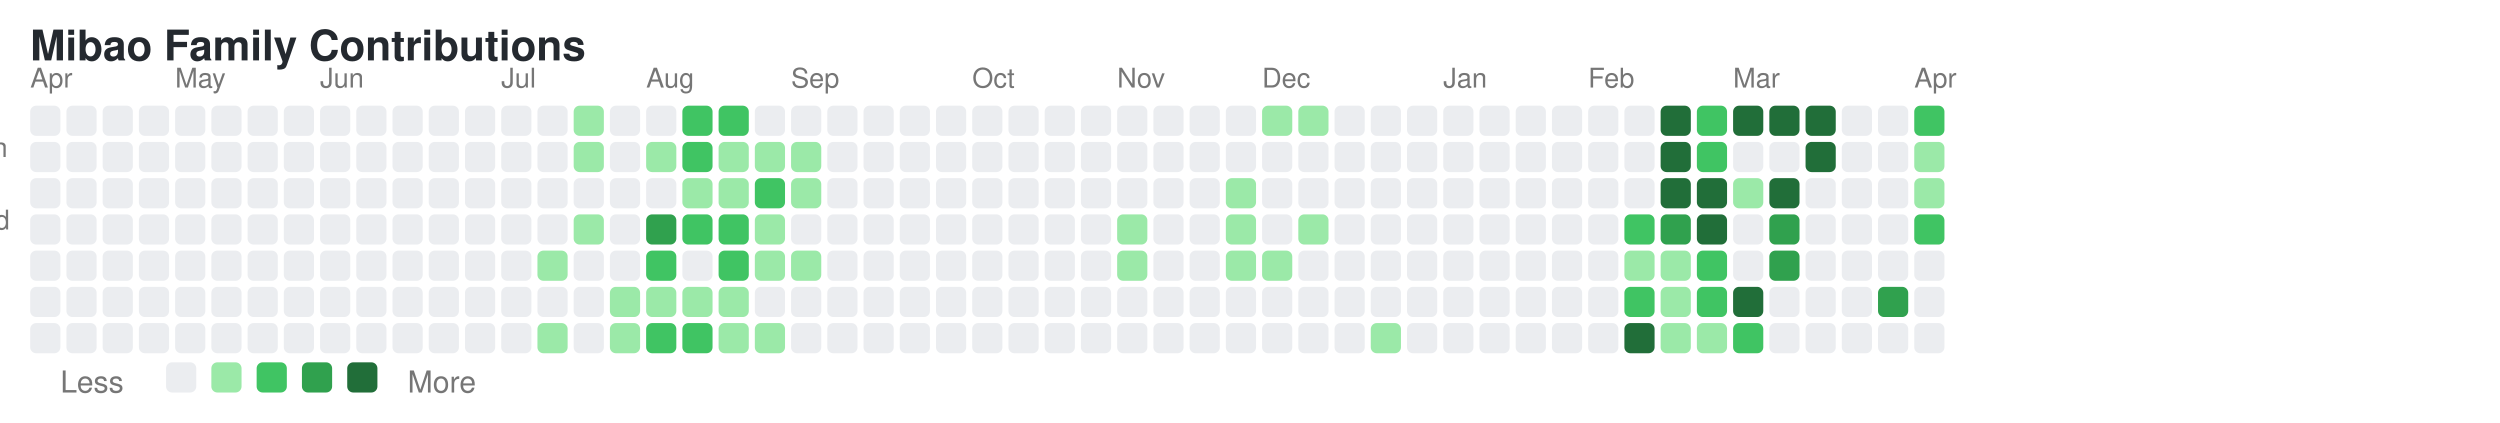
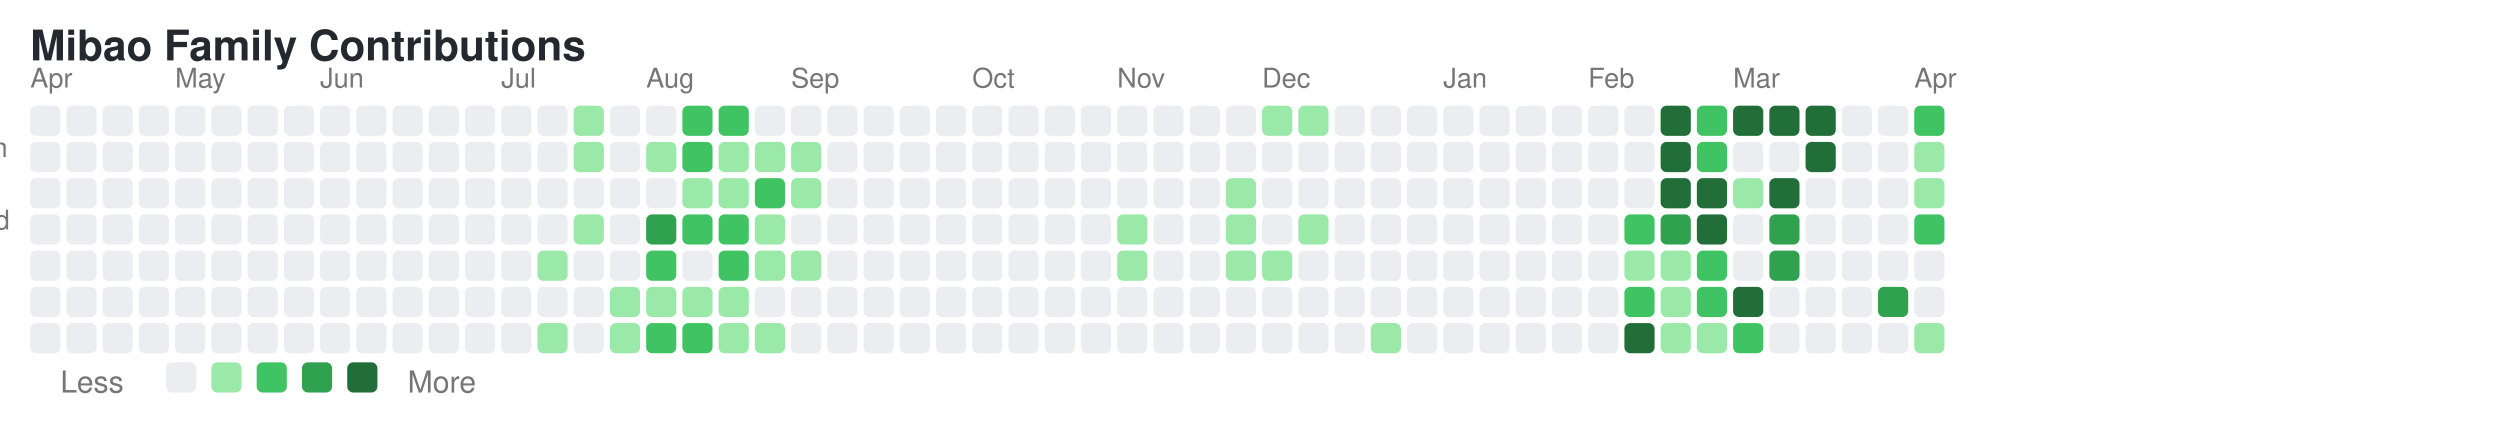
<svg xmlns="http://www.w3.org/2000/svg" width="828" height="140">
  <text x="10" y="20" font-family="-apple-system, BlinkMacSystemFont, Segoe UI, Helvetica, Arial, sans-serif" font-size="14" font-weight="600" fill="#24292f">Mibao Family Contributions</text>
  <g transform="translate(10, 35)">
    <text x="0" y="-6" font-family="-apple-system, BlinkMacSystemFont, Segoe UI, Helvetica, Arial, sans-serif" font-size="9" fill="#767676">Apr</text>
    <text x="48" y="-6" font-family="-apple-system, BlinkMacSystemFont, Segoe UI, Helvetica, Arial, sans-serif" font-size="9" fill="#767676">May</text>
    <text x="96" y="-6" font-family="-apple-system, BlinkMacSystemFont, Segoe UI, Helvetica, Arial, sans-serif" font-size="9" fill="#767676">Jun</text>
    <text x="156" y="-6" font-family="-apple-system, BlinkMacSystemFont, Segoe UI, Helvetica, Arial, sans-serif" font-size="9" fill="#767676">Jul</text>
    <text x="204" y="-6" font-family="-apple-system, BlinkMacSystemFont, Segoe UI, Helvetica, Arial, sans-serif" font-size="9" fill="#767676">Aug</text>
    <text x="252" y="-6" font-family="-apple-system, BlinkMacSystemFont, Segoe UI, Helvetica, Arial, sans-serif" font-size="9" fill="#767676">Sep</text>
    <text x="312" y="-6" font-family="-apple-system, BlinkMacSystemFont, Segoe UI, Helvetica, Arial, sans-serif" font-size="9" fill="#767676">Oct</text>
    <text x="360" y="-6" font-family="-apple-system, BlinkMacSystemFont, Segoe UI, Helvetica, Arial, sans-serif" font-size="9" fill="#767676">Nov</text>
    <text x="408" y="-6" font-family="-apple-system, BlinkMacSystemFont, Segoe UI, Helvetica, Arial, sans-serif" font-size="9" fill="#767676">Dec</text>
    <text x="468" y="-6" font-family="-apple-system, BlinkMacSystemFont, Segoe UI, Helvetica, Arial, sans-serif" font-size="9" fill="#767676">Jan</text>
    <text x="516" y="-6" font-family="-apple-system, BlinkMacSystemFont, Segoe UI, Helvetica, Arial, sans-serif" font-size="9" fill="#767676">Feb</text>
    <text x="564" y="-6" font-family="-apple-system, BlinkMacSystemFont, Segoe UI, Helvetica, Arial, sans-serif" font-size="9" fill="#767676">Mar</text>
    <text x="624" y="-6" font-family="-apple-system, BlinkMacSystemFont, Segoe UI, Helvetica, Arial, sans-serif" font-size="9" fill="#767676">Apr</text>
    <text x="-25" y="17.0" font-family="-apple-system, BlinkMacSystemFont, Segoe UI, Helvetica, Arial, sans-serif" font-size="9" fill="#767676">Mon</text>
    <text x="-25" y="41.0" font-family="-apple-system, BlinkMacSystemFont, Segoe UI, Helvetica, Arial, sans-serif" font-size="9" fill="#767676">Wed</text>
    <text x="-25" y="65.0" font-family="-apple-system, BlinkMacSystemFont, Segoe UI, Helvetica, Arial, sans-serif" font-size="9" fill="#767676">Fri</text>
    <rect x="0" y="0" width="10" height="10" fill="#ebedf0" rx="2" />
    <rect x="0" y="12" width="10" height="10" fill="#ebedf0" rx="2" />
    <rect x="0" y="24" width="10" height="10" fill="#ebedf0" rx="2" />
    <rect x="0" y="36" width="10" height="10" fill="#ebedf0" rx="2" />
    <rect x="0" y="48" width="10" height="10" fill="#ebedf0" rx="2" />
    <rect x="0" y="60" width="10" height="10" fill="#ebedf0" rx="2" />
    <rect x="0" y="72" width="10" height="10" fill="#ebedf0" rx="2" />
    <rect x="12" y="0" width="10" height="10" fill="#ebedf0" rx="2" />
    <rect x="12" y="12" width="10" height="10" fill="#ebedf0" rx="2" />
    <rect x="12" y="24" width="10" height="10" fill="#ebedf0" rx="2" />
    <rect x="12" y="36" width="10" height="10" fill="#ebedf0" rx="2" />
    <rect x="12" y="48" width="10" height="10" fill="#ebedf0" rx="2" />
    <rect x="12" y="60" width="10" height="10" fill="#ebedf0" rx="2" />
    <rect x="12" y="72" width="10" height="10" fill="#ebedf0" rx="2" />
    <rect x="24" y="0" width="10" height="10" fill="#ebedf0" rx="2" />
    <rect x="24" y="12" width="10" height="10" fill="#ebedf0" rx="2" />
    <rect x="24" y="24" width="10" height="10" fill="#ebedf0" rx="2" />
    <rect x="24" y="36" width="10" height="10" fill="#ebedf0" rx="2" />
    <rect x="24" y="48" width="10" height="10" fill="#ebedf0" rx="2" />
    <rect x="24" y="60" width="10" height="10" fill="#ebedf0" rx="2" />
    <rect x="24" y="72" width="10" height="10" fill="#ebedf0" rx="2" />
    <rect x="36" y="0" width="10" height="10" fill="#ebedf0" rx="2" />
    <rect x="36" y="12" width="10" height="10" fill="#ebedf0" rx="2" />
    <rect x="36" y="24" width="10" height="10" fill="#ebedf0" rx="2" />
    <rect x="36" y="36" width="10" height="10" fill="#ebedf0" rx="2" />
    <rect x="36" y="48" width="10" height="10" fill="#ebedf0" rx="2" />
    <rect x="36" y="60" width="10" height="10" fill="#ebedf0" rx="2" />
    <rect x="36" y="72" width="10" height="10" fill="#ebedf0" rx="2" />
    <rect x="48" y="0" width="10" height="10" fill="#ebedf0" rx="2" />
    <rect x="48" y="12" width="10" height="10" fill="#ebedf0" rx="2" />
    <rect x="48" y="24" width="10" height="10" fill="#ebedf0" rx="2" />
    <rect x="48" y="36" width="10" height="10" fill="#ebedf0" rx="2" />
    <rect x="48" y="48" width="10" height="10" fill="#ebedf0" rx="2" />
    <rect x="48" y="60" width="10" height="10" fill="#ebedf0" rx="2" />
    <rect x="48" y="72" width="10" height="10" fill="#ebedf0" rx="2" />
    <rect x="60" y="0" width="10" height="10" fill="#ebedf0" rx="2" />
    <rect x="60" y="12" width="10" height="10" fill="#ebedf0" rx="2" />
    <rect x="60" y="24" width="10" height="10" fill="#ebedf0" rx="2" />
    <rect x="60" y="36" width="10" height="10" fill="#ebedf0" rx="2" />
    <rect x="60" y="48" width="10" height="10" fill="#ebedf0" rx="2" />
    <rect x="60" y="60" width="10" height="10" fill="#ebedf0" rx="2" />
    <rect x="60" y="72" width="10" height="10" fill="#ebedf0" rx="2" />
    <rect x="72" y="0" width="10" height="10" fill="#ebedf0" rx="2" />
    <rect x="72" y="12" width="10" height="10" fill="#ebedf0" rx="2" />
    <rect x="72" y="24" width="10" height="10" fill="#ebedf0" rx="2" />
    <rect x="72" y="36" width="10" height="10" fill="#ebedf0" rx="2" />
    <rect x="72" y="48" width="10" height="10" fill="#ebedf0" rx="2" />
    <rect x="72" y="60" width="10" height="10" fill="#ebedf0" rx="2" />
    <rect x="72" y="72" width="10" height="10" fill="#ebedf0" rx="2" />
    <rect x="84" y="0" width="10" height="10" fill="#ebedf0" rx="2" />
    <rect x="84" y="12" width="10" height="10" fill="#ebedf0" rx="2" />
    <rect x="84" y="24" width="10" height="10" fill="#ebedf0" rx="2" />
    <rect x="84" y="36" width="10" height="10" fill="#ebedf0" rx="2" />
    <rect x="84" y="48" width="10" height="10" fill="#ebedf0" rx="2" />
    <rect x="84" y="60" width="10" height="10" fill="#ebedf0" rx="2" />
    <rect x="84" y="72" width="10" height="10" fill="#ebedf0" rx="2" />
    <rect x="96" y="0" width="10" height="10" fill="#ebedf0" rx="2" />
    <rect x="96" y="12" width="10" height="10" fill="#ebedf0" rx="2" />
    <rect x="96" y="24" width="10" height="10" fill="#ebedf0" rx="2" />
    <rect x="96" y="36" width="10" height="10" fill="#ebedf0" rx="2" />
    <rect x="96" y="48" width="10" height="10" fill="#ebedf0" rx="2" />
    <rect x="96" y="60" width="10" height="10" fill="#ebedf0" rx="2" />
    <rect x="96" y="72" width="10" height="10" fill="#ebedf0" rx="2" />
    <rect x="108" y="0" width="10" height="10" fill="#ebedf0" rx="2" />
    <rect x="108" y="12" width="10" height="10" fill="#ebedf0" rx="2" />
    <rect x="108" y="24" width="10" height="10" fill="#ebedf0" rx="2" />
    <rect x="108" y="36" width="10" height="10" fill="#ebedf0" rx="2" />
    <rect x="108" y="48" width="10" height="10" fill="#ebedf0" rx="2" />
    <rect x="108" y="60" width="10" height="10" fill="#ebedf0" rx="2" />
    <rect x="108" y="72" width="10" height="10" fill="#ebedf0" rx="2" />
    <rect x="120" y="0" width="10" height="10" fill="#ebedf0" rx="2" />
    <rect x="120" y="12" width="10" height="10" fill="#ebedf0" rx="2" />
    <rect x="120" y="24" width="10" height="10" fill="#ebedf0" rx="2" />
    <rect x="120" y="36" width="10" height="10" fill="#ebedf0" rx="2" />
    <rect x="120" y="48" width="10" height="10" fill="#ebedf0" rx="2" />
    <rect x="120" y="60" width="10" height="10" fill="#ebedf0" rx="2" />
    <rect x="120" y="72" width="10" height="10" fill="#ebedf0" rx="2" />
    <rect x="132" y="0" width="10" height="10" fill="#ebedf0" rx="2" />
    <rect x="132" y="12" width="10" height="10" fill="#ebedf0" rx="2" />
    <rect x="132" y="24" width="10" height="10" fill="#ebedf0" rx="2" />
    <rect x="132" y="36" width="10" height="10" fill="#ebedf0" rx="2" />
    <rect x="132" y="48" width="10" height="10" fill="#ebedf0" rx="2" />
    <rect x="132" y="60" width="10" height="10" fill="#ebedf0" rx="2" />
    <rect x="132" y="72" width="10" height="10" fill="#ebedf0" rx="2" />
    <rect x="144" y="0" width="10" height="10" fill="#ebedf0" rx="2" />
    <rect x="144" y="12" width="10" height="10" fill="#ebedf0" rx="2" />
    <rect x="144" y="24" width="10" height="10" fill="#ebedf0" rx="2" />
    <rect x="144" y="36" width="10" height="10" fill="#ebedf0" rx="2" />
    <rect x="144" y="48" width="10" height="10" fill="#ebedf0" rx="2" />
    <rect x="144" y="60" width="10" height="10" fill="#ebedf0" rx="2" />
    <rect x="144" y="72" width="10" height="10" fill="#ebedf0" rx="2" />
    <rect x="156" y="0" width="10" height="10" fill="#ebedf0" rx="2" />
    <rect x="156" y="12" width="10" height="10" fill="#ebedf0" rx="2" />
    <rect x="156" y="24" width="10" height="10" fill="#ebedf0" rx="2" />
    <rect x="156" y="36" width="10" height="10" fill="#ebedf0" rx="2" />
    <rect x="156" y="48" width="10" height="10" fill="#ebedf0" rx="2" />
    <rect x="156" y="60" width="10" height="10" fill="#ebedf0" rx="2" />
    <rect x="156" y="72" width="10" height="10" fill="#ebedf0" rx="2" />
    <rect x="168" y="0" width="10" height="10" fill="#ebedf0" rx="2" />
    <rect x="168" y="12" width="10" height="10" fill="#ebedf0" rx="2" />
    <rect x="168" y="24" width="10" height="10" fill="#ebedf0" rx="2" />
    <rect x="168" y="36" width="10" height="10" fill="#ebedf0" rx="2" />
    <rect x="168" y="48" width="10" height="10" fill="#9be9a8" rx="2" />
    <rect x="168" y="60" width="10" height="10" fill="#ebedf0" rx="2" />
    <rect x="168" y="72" width="10" height="10" fill="#9be9a8" rx="2" />
    <rect x="180" y="0" width="10" height="10" fill="#9be9a8" rx="2" />
    <rect x="180" y="12" width="10" height="10" fill="#9be9a8" rx="2" />
    <rect x="180" y="24" width="10" height="10" fill="#ebedf0" rx="2" />
    <rect x="180" y="36" width="10" height="10" fill="#9be9a8" rx="2" />
    <rect x="180" y="48" width="10" height="10" fill="#ebedf0" rx="2" />
    <rect x="180" y="60" width="10" height="10" fill="#ebedf0" rx="2" />
    <rect x="180" y="72" width="10" height="10" fill="#ebedf0" rx="2" />
    <rect x="192" y="0" width="10" height="10" fill="#ebedf0" rx="2" />
    <rect x="192" y="12" width="10" height="10" fill="#ebedf0" rx="2" />
    <rect x="192" y="24" width="10" height="10" fill="#ebedf0" rx="2" />
    <rect x="192" y="36" width="10" height="10" fill="#ebedf0" rx="2" />
    <rect x="192" y="48" width="10" height="10" fill="#ebedf0" rx="2" />
    <rect x="192" y="60" width="10" height="10" fill="#9be9a8" rx="2" />
    <rect x="192" y="72" width="10" height="10" fill="#9be9a8" rx="2" />
    <rect x="204" y="0" width="10" height="10" fill="#ebedf0" rx="2" />
    <rect x="204" y="12" width="10" height="10" fill="#9be9a8" rx="2" />
    <rect x="204" y="24" width="10" height="10" fill="#ebedf0" rx="2" />
    <rect x="204" y="36" width="10" height="10" fill="#30a14e" rx="2" />
    <rect x="204" y="48" width="10" height="10" fill="#40c463" rx="2" />
    <rect x="204" y="60" width="10" height="10" fill="#9be9a8" rx="2" />
    <rect x="204" y="72" width="10" height="10" fill="#40c463" rx="2" />
    <rect x="216" y="0" width="10" height="10" fill="#40c463" rx="2" />
    <rect x="216" y="12" width="10" height="10" fill="#40c463" rx="2" />
    <rect x="216" y="24" width="10" height="10" fill="#9be9a8" rx="2" />
    <rect x="216" y="36" width="10" height="10" fill="#40c463" rx="2" />
    <rect x="216" y="48" width="10" height="10" fill="#ebedf0" rx="2" />
    <rect x="216" y="60" width="10" height="10" fill="#9be9a8" rx="2" />
    <rect x="216" y="72" width="10" height="10" fill="#40c463" rx="2" />
    <rect x="228" y="0" width="10" height="10" fill="#40c463" rx="2" />
    <rect x="228" y="12" width="10" height="10" fill="#9be9a8" rx="2" />
    <rect x="228" y="24" width="10" height="10" fill="#9be9a8" rx="2" />
    <rect x="228" y="36" width="10" height="10" fill="#40c463" rx="2" />
    <rect x="228" y="48" width="10" height="10" fill="#40c463" rx="2" />
    <rect x="228" y="60" width="10" height="10" fill="#9be9a8" rx="2" />
    <rect x="228" y="72" width="10" height="10" fill="#9be9a8" rx="2" />
    <rect x="240" y="0" width="10" height="10" fill="#ebedf0" rx="2" />
    <rect x="240" y="12" width="10" height="10" fill="#9be9a8" rx="2" />
    <rect x="240" y="24" width="10" height="10" fill="#40c463" rx="2" />
    <rect x="240" y="36" width="10" height="10" fill="#9be9a8" rx="2" />
    <rect x="240" y="48" width="10" height="10" fill="#9be9a8" rx="2" />
    <rect x="240" y="60" width="10" height="10" fill="#ebedf0" rx="2" />
    <rect x="240" y="72" width="10" height="10" fill="#9be9a8" rx="2" />
    <rect x="252" y="0" width="10" height="10" fill="#ebedf0" rx="2" />
    <rect x="252" y="12" width="10" height="10" fill="#9be9a8" rx="2" />
    <rect x="252" y="24" width="10" height="10" fill="#9be9a8" rx="2" />
    <rect x="252" y="36" width="10" height="10" fill="#ebedf0" rx="2" />
    <rect x="252" y="48" width="10" height="10" fill="#9be9a8" rx="2" />
    <rect x="252" y="60" width="10" height="10" fill="#ebedf0" rx="2" />
    <rect x="252" y="72" width="10" height="10" fill="#ebedf0" rx="2" />
    <rect x="264" y="0" width="10" height="10" fill="#ebedf0" rx="2" />
    <rect x="264" y="12" width="10" height="10" fill="#ebedf0" rx="2" />
    <rect x="264" y="24" width="10" height="10" fill="#ebedf0" rx="2" />
    <rect x="264" y="36" width="10" height="10" fill="#ebedf0" rx="2" />
    <rect x="264" y="48" width="10" height="10" fill="#ebedf0" rx="2" />
    <rect x="264" y="60" width="10" height="10" fill="#ebedf0" rx="2" />
    <rect x="264" y="72" width="10" height="10" fill="#ebedf0" rx="2" />
    <rect x="276" y="0" width="10" height="10" fill="#ebedf0" rx="2" />
    <rect x="276" y="12" width="10" height="10" fill="#ebedf0" rx="2" />
    <rect x="276" y="24" width="10" height="10" fill="#ebedf0" rx="2" />
    <rect x="276" y="36" width="10" height="10" fill="#ebedf0" rx="2" />
    <rect x="276" y="48" width="10" height="10" fill="#ebedf0" rx="2" />
    <rect x="276" y="60" width="10" height="10" fill="#ebedf0" rx="2" />
    <rect x="276" y="72" width="10" height="10" fill="#ebedf0" rx="2" />
    <rect x="288" y="0" width="10" height="10" fill="#ebedf0" rx="2" />
    <rect x="288" y="12" width="10" height="10" fill="#ebedf0" rx="2" />
    <rect x="288" y="24" width="10" height="10" fill="#ebedf0" rx="2" />
    <rect x="288" y="36" width="10" height="10" fill="#ebedf0" rx="2" />
    <rect x="288" y="48" width="10" height="10" fill="#ebedf0" rx="2" />
    <rect x="288" y="60" width="10" height="10" fill="#ebedf0" rx="2" />
    <rect x="288" y="72" width="10" height="10" fill="#ebedf0" rx="2" />
    <rect x="300" y="0" width="10" height="10" fill="#ebedf0" rx="2" />
    <rect x="300" y="12" width="10" height="10" fill="#ebedf0" rx="2" />
    <rect x="300" y="24" width="10" height="10" fill="#ebedf0" rx="2" />
    <rect x="300" y="36" width="10" height="10" fill="#ebedf0" rx="2" />
    <rect x="300" y="48" width="10" height="10" fill="#ebedf0" rx="2" />
    <rect x="300" y="60" width="10" height="10" fill="#ebedf0" rx="2" />
    <rect x="300" y="72" width="10" height="10" fill="#ebedf0" rx="2" />
    <rect x="312" y="0" width="10" height="10" fill="#ebedf0" rx="2" />
    <rect x="312" y="12" width="10" height="10" fill="#ebedf0" rx="2" />
    <rect x="312" y="24" width="10" height="10" fill="#ebedf0" rx="2" />
    <rect x="312" y="36" width="10" height="10" fill="#ebedf0" rx="2" />
    <rect x="312" y="48" width="10" height="10" fill="#ebedf0" rx="2" />
    <rect x="312" y="60" width="10" height="10" fill="#ebedf0" rx="2" />
    <rect x="312" y="72" width="10" height="10" fill="#ebedf0" rx="2" />
    <rect x="324" y="0" width="10" height="10" fill="#ebedf0" rx="2" />
    <rect x="324" y="12" width="10" height="10" fill="#ebedf0" rx="2" />
    <rect x="324" y="24" width="10" height="10" fill="#ebedf0" rx="2" />
    <rect x="324" y="36" width="10" height="10" fill="#ebedf0" rx="2" />
    <rect x="324" y="48" width="10" height="10" fill="#ebedf0" rx="2" />
    <rect x="324" y="60" width="10" height="10" fill="#ebedf0" rx="2" />
    <rect x="324" y="72" width="10" height="10" fill="#ebedf0" rx="2" />
    <rect x="336" y="0" width="10" height="10" fill="#ebedf0" rx="2" />
    <rect x="336" y="12" width="10" height="10" fill="#ebedf0" rx="2" />
    <rect x="336" y="24" width="10" height="10" fill="#ebedf0" rx="2" />
    <rect x="336" y="36" width="10" height="10" fill="#ebedf0" rx="2" />
    <rect x="336" y="48" width="10" height="10" fill="#ebedf0" rx="2" />
    <rect x="336" y="60" width="10" height="10" fill="#ebedf0" rx="2" />
    <rect x="336" y="72" width="10" height="10" fill="#ebedf0" rx="2" />
    <rect x="348" y="0" width="10" height="10" fill="#ebedf0" rx="2" />
    <rect x="348" y="12" width="10" height="10" fill="#ebedf0" rx="2" />
    <rect x="348" y="24" width="10" height="10" fill="#ebedf0" rx="2" />
    <rect x="348" y="36" width="10" height="10" fill="#ebedf0" rx="2" />
    <rect x="348" y="48" width="10" height="10" fill="#ebedf0" rx="2" />
    <rect x="348" y="60" width="10" height="10" fill="#ebedf0" rx="2" />
    <rect x="348" y="72" width="10" height="10" fill="#ebedf0" rx="2" />
    <rect x="360" y="0" width="10" height="10" fill="#ebedf0" rx="2" />
    <rect x="360" y="12" width="10" height="10" fill="#ebedf0" rx="2" />
    <rect x="360" y="24" width="10" height="10" fill="#ebedf0" rx="2" />
    <rect x="360" y="36" width="10" height="10" fill="#9be9a8" rx="2" />
    <rect x="360" y="48" width="10" height="10" fill="#9be9a8" rx="2" />
    <rect x="360" y="60" width="10" height="10" fill="#ebedf0" rx="2" />
    <rect x="360" y="72" width="10" height="10" fill="#ebedf0" rx="2" />
    <rect x="372" y="0" width="10" height="10" fill="#ebedf0" rx="2" />
    <rect x="372" y="12" width="10" height="10" fill="#ebedf0" rx="2" />
    <rect x="372" y="24" width="10" height="10" fill="#ebedf0" rx="2" />
    <rect x="372" y="36" width="10" height="10" fill="#ebedf0" rx="2" />
    <rect x="372" y="48" width="10" height="10" fill="#ebedf0" rx="2" />
    <rect x="372" y="60" width="10" height="10" fill="#ebedf0" rx="2" />
    <rect x="372" y="72" width="10" height="10" fill="#ebedf0" rx="2" />
    <rect x="384" y="0" width="10" height="10" fill="#ebedf0" rx="2" />
    <rect x="384" y="12" width="10" height="10" fill="#ebedf0" rx="2" />
    <rect x="384" y="24" width="10" height="10" fill="#ebedf0" rx="2" />
    <rect x="384" y="36" width="10" height="10" fill="#ebedf0" rx="2" />
    <rect x="384" y="48" width="10" height="10" fill="#ebedf0" rx="2" />
    <rect x="384" y="60" width="10" height="10" fill="#ebedf0" rx="2" />
    <rect x="384" y="72" width="10" height="10" fill="#ebedf0" rx="2" />
    <rect x="396" y="0" width="10" height="10" fill="#ebedf0" rx="2" />
    <rect x="396" y="12" width="10" height="10" fill="#ebedf0" rx="2" />
    <rect x="396" y="24" width="10" height="10" fill="#9be9a8" rx="2" />
    <rect x="396" y="36" width="10" height="10" fill="#9be9a8" rx="2" />
    <rect x="396" y="48" width="10" height="10" fill="#9be9a8" rx="2" />
    <rect x="396" y="60" width="10" height="10" fill="#ebedf0" rx="2" />
    <rect x="396" y="72" width="10" height="10" fill="#ebedf0" rx="2" />
    <rect x="408" y="0" width="10" height="10" fill="#9be9a8" rx="2" />
    <rect x="408" y="12" width="10" height="10" fill="#ebedf0" rx="2" />
    <rect x="408" y="24" width="10" height="10" fill="#ebedf0" rx="2" />
    <rect x="408" y="36" width="10" height="10" fill="#ebedf0" rx="2" />
    <rect x="408" y="48" width="10" height="10" fill="#9be9a8" rx="2" />
    <rect x="408" y="60" width="10" height="10" fill="#ebedf0" rx="2" />
    <rect x="408" y="72" width="10" height="10" fill="#ebedf0" rx="2" />
    <rect x="420" y="0" width="10" height="10" fill="#9be9a8" rx="2" />
    <rect x="420" y="12" width="10" height="10" fill="#ebedf0" rx="2" />
    <rect x="420" y="24" width="10" height="10" fill="#ebedf0" rx="2" />
    <rect x="420" y="36" width="10" height="10" fill="#9be9a8" rx="2" />
    <rect x="420" y="48" width="10" height="10" fill="#ebedf0" rx="2" />
    <rect x="420" y="60" width="10" height="10" fill="#ebedf0" rx="2" />
    <rect x="420" y="72" width="10" height="10" fill="#ebedf0" rx="2" />
    <rect x="432" y="0" width="10" height="10" fill="#ebedf0" rx="2" />
    <rect x="432" y="12" width="10" height="10" fill="#ebedf0" rx="2" />
    <rect x="432" y="24" width="10" height="10" fill="#ebedf0" rx="2" />
    <rect x="432" y="36" width="10" height="10" fill="#ebedf0" rx="2" />
    <rect x="432" y="48" width="10" height="10" fill="#ebedf0" rx="2" />
    <rect x="432" y="60" width="10" height="10" fill="#ebedf0" rx="2" />
    <rect x="432" y="72" width="10" height="10" fill="#ebedf0" rx="2" />
    <rect x="444" y="0" width="10" height="10" fill="#ebedf0" rx="2" />
    <rect x="444" y="12" width="10" height="10" fill="#ebedf0" rx="2" />
    <rect x="444" y="24" width="10" height="10" fill="#ebedf0" rx="2" />
    <rect x="444" y="36" width="10" height="10" fill="#ebedf0" rx="2" />
    <rect x="444" y="48" width="10" height="10" fill="#ebedf0" rx="2" />
    <rect x="444" y="60" width="10" height="10" fill="#ebedf0" rx="2" />
    <rect x="444" y="72" width="10" height="10" fill="#9be9a8" rx="2" />
    <rect x="456" y="0" width="10" height="10" fill="#ebedf0" rx="2" />
    <rect x="456" y="12" width="10" height="10" fill="#ebedf0" rx="2" />
    <rect x="456" y="24" width="10" height="10" fill="#ebedf0" rx="2" />
    <rect x="456" y="36" width="10" height="10" fill="#ebedf0" rx="2" />
    <rect x="456" y="48" width="10" height="10" fill="#ebedf0" rx="2" />
    <rect x="456" y="60" width="10" height="10" fill="#ebedf0" rx="2" />
    <rect x="456" y="72" width="10" height="10" fill="#ebedf0" rx="2" />
    <rect x="468" y="0" width="10" height="10" fill="#ebedf0" rx="2" />
    <rect x="468" y="12" width="10" height="10" fill="#ebedf0" rx="2" />
    <rect x="468" y="24" width="10" height="10" fill="#ebedf0" rx="2" />
    <rect x="468" y="36" width="10" height="10" fill="#ebedf0" rx="2" />
    <rect x="468" y="48" width="10" height="10" fill="#ebedf0" rx="2" />
    <rect x="468" y="60" width="10" height="10" fill="#ebedf0" rx="2" />
    <rect x="468" y="72" width="10" height="10" fill="#ebedf0" rx="2" />
    <rect x="480" y="0" width="10" height="10" fill="#ebedf0" rx="2" />
    <rect x="480" y="12" width="10" height="10" fill="#ebedf0" rx="2" />
    <rect x="480" y="24" width="10" height="10" fill="#ebedf0" rx="2" />
    <rect x="480" y="36" width="10" height="10" fill="#ebedf0" rx="2" />
    <rect x="480" y="48" width="10" height="10" fill="#ebedf0" rx="2" />
    <rect x="480" y="60" width="10" height="10" fill="#ebedf0" rx="2" />
    <rect x="480" y="72" width="10" height="10" fill="#ebedf0" rx="2" />
    <rect x="492" y="0" width="10" height="10" fill="#ebedf0" rx="2" />
    <rect x="492" y="12" width="10" height="10" fill="#ebedf0" rx="2" />
    <rect x="492" y="24" width="10" height="10" fill="#ebedf0" rx="2" />
    <rect x="492" y="36" width="10" height="10" fill="#ebedf0" rx="2" />
    <rect x="492" y="48" width="10" height="10" fill="#ebedf0" rx="2" />
    <rect x="492" y="60" width="10" height="10" fill="#ebedf0" rx="2" />
    <rect x="492" y="72" width="10" height="10" fill="#ebedf0" rx="2" />
    <rect x="504" y="0" width="10" height="10" fill="#ebedf0" rx="2" />
    <rect x="504" y="12" width="10" height="10" fill="#ebedf0" rx="2" />
    <rect x="504" y="24" width="10" height="10" fill="#ebedf0" rx="2" />
    <rect x="504" y="36" width="10" height="10" fill="#ebedf0" rx="2" />
    <rect x="504" y="48" width="10" height="10" fill="#ebedf0" rx="2" />
    <rect x="504" y="60" width="10" height="10" fill="#ebedf0" rx="2" />
    <rect x="504" y="72" width="10" height="10" fill="#ebedf0" rx="2" />
    <rect x="516" y="0" width="10" height="10" fill="#ebedf0" rx="2" />
    <rect x="516" y="12" width="10" height="10" fill="#ebedf0" rx="2" />
    <rect x="516" y="24" width="10" height="10" fill="#ebedf0" rx="2" />
    <rect x="516" y="36" width="10" height="10" fill="#ebedf0" rx="2" />
    <rect x="516" y="48" width="10" height="10" fill="#ebedf0" rx="2" />
    <rect x="516" y="60" width="10" height="10" fill="#ebedf0" rx="2" />
    <rect x="516" y="72" width="10" height="10" fill="#ebedf0" rx="2" />
    <rect x="528" y="0" width="10" height="10" fill="#ebedf0" rx="2" />
    <rect x="528" y="12" width="10" height="10" fill="#ebedf0" rx="2" />
    <rect x="528" y="24" width="10" height="10" fill="#ebedf0" rx="2" />
    <rect x="528" y="36" width="10" height="10" fill="#40c463" rx="2" />
    <rect x="528" y="48" width="10" height="10" fill="#9be9a8" rx="2" />
    <rect x="528" y="60" width="10" height="10" fill="#40c463" rx="2" />
    <rect x="528" y="72" width="10" height="10" fill="#216e39" rx="2" />
    <rect x="540" y="0" width="10" height="10" fill="#216e39" rx="2" />
    <rect x="540" y="12" width="10" height="10" fill="#216e39" rx="2" />
    <rect x="540" y="24" width="10" height="10" fill="#216e39" rx="2" />
    <rect x="540" y="36" width="10" height="10" fill="#30a14e" rx="2" />
    <rect x="540" y="48" width="10" height="10" fill="#9be9a8" rx="2" />
    <rect x="540" y="60" width="10" height="10" fill="#9be9a8" rx="2" />
    <rect x="540" y="72" width="10" height="10" fill="#9be9a8" rx="2" />
    <rect x="552" y="0" width="10" height="10" fill="#40c463" rx="2" />
    <rect x="552" y="12" width="10" height="10" fill="#40c463" rx="2" />
    <rect x="552" y="24" width="10" height="10" fill="#216e39" rx="2" />
    <rect x="552" y="36" width="10" height="10" fill="#216e39" rx="2" />
    <rect x="552" y="48" width="10" height="10" fill="#40c463" rx="2" />
    <rect x="552" y="60" width="10" height="10" fill="#40c463" rx="2" />
    <rect x="552" y="72" width="10" height="10" fill="#9be9a8" rx="2" />
    <rect x="564" y="0" width="10" height="10" fill="#216e39" rx="2" />
    <rect x="564" y="12" width="10" height="10" fill="#ebedf0" rx="2" />
    <rect x="564" y="24" width="10" height="10" fill="#9be9a8" rx="2" />
    <rect x="564" y="36" width="10" height="10" fill="#ebedf0" rx="2" />
    <rect x="564" y="48" width="10" height="10" fill="#ebedf0" rx="2" />
    <rect x="564" y="60" width="10" height="10" fill="#216e39" rx="2" />
    <rect x="564" y="72" width="10" height="10" fill="#40c463" rx="2" />
    <rect x="576" y="0" width="10" height="10" fill="#216e39" rx="2" />
    <rect x="576" y="12" width="10" height="10" fill="#ebedf0" rx="2" />
    <rect x="576" y="24" width="10" height="10" fill="#216e39" rx="2" />
    <rect x="576" y="36" width="10" height="10" fill="#30a14e" rx="2" />
    <rect x="576" y="48" width="10" height="10" fill="#30a14e" rx="2" />
    <rect x="576" y="60" width="10" height="10" fill="#ebedf0" rx="2" />
    <rect x="576" y="72" width="10" height="10" fill="#ebedf0" rx="2" />
    <rect x="588" y="0" width="10" height="10" fill="#216e39" rx="2" />
    <rect x="588" y="12" width="10" height="10" fill="#216e39" rx="2" />
    <rect x="588" y="24" width="10" height="10" fill="#ebedf0" rx="2" />
    <rect x="588" y="36" width="10" height="10" fill="#ebedf0" rx="2" />
    <rect x="588" y="48" width="10" height="10" fill="#ebedf0" rx="2" />
    <rect x="588" y="60" width="10" height="10" fill="#ebedf0" rx="2" />
    <rect x="588" y="72" width="10" height="10" fill="#ebedf0" rx="2" />
    <rect x="600" y="0" width="10" height="10" fill="#ebedf0" rx="2" />
    <rect x="600" y="12" width="10" height="10" fill="#ebedf0" rx="2" />
    <rect x="600" y="24" width="10" height="10" fill="#ebedf0" rx="2" />
    <rect x="600" y="36" width="10" height="10" fill="#ebedf0" rx="2" />
    <rect x="600" y="48" width="10" height="10" fill="#ebedf0" rx="2" />
    <rect x="600" y="60" width="10" height="10" fill="#ebedf0" rx="2" />
    <rect x="600" y="72" width="10" height="10" fill="#ebedf0" rx="2" />
    <rect x="612" y="0" width="10" height="10" fill="#ebedf0" rx="2" />
    <rect x="612" y="12" width="10" height="10" fill="#ebedf0" rx="2" />
    <rect x="612" y="24" width="10" height="10" fill="#ebedf0" rx="2" />
    <rect x="612" y="36" width="10" height="10" fill="#ebedf0" rx="2" />
    <rect x="612" y="48" width="10" height="10" fill="#ebedf0" rx="2" />
    <rect x="612" y="60" width="10" height="10" fill="#30a14e" rx="2" />
    <rect x="612" y="72" width="10" height="10" fill="#ebedf0" rx="2" />
    <rect x="624" y="0" width="10" height="10" fill="#40c463" rx="2" />
    <rect x="624" y="12" width="10" height="10" fill="#9be9a8" rx="2" />
    <rect x="624" y="24" width="10" height="10" fill="#9be9a8" rx="2" />
    <rect x="624" y="36" width="10" height="10" fill="#40c463" rx="2" />
    <rect x="624" y="48" width="10" height="10" fill="#ebedf0" rx="2" />
    <rect x="624" y="60" width="10" height="10" fill="#ebedf0" rx="2" />
-     <rect x="624" y="72" width="10" height="10" fill="#ebedf0" rx="2" />
+     <rect x="624" y="72" width="10" height="10" fill="#9be9a8" rx="2" />
    <text x="10" y="95" font-family="-apple-system, BlinkMacSystemFont, Segoe UI, Helvetica, Arial, sans-serif" font-size="10" fill="#767676">Less</text>
    <rect x="45" y="85" width="10" height="10" fill="#ebedf0" rx="2" />
    <rect x="60" y="85" width="10" height="10" fill="#9be9a8" rx="2" />
    <rect x="75" y="85" width="10" height="10" fill="#40c463" rx="2" />
    <rect x="90" y="85" width="10" height="10" fill="#30a14e" rx="2" />
    <rect x="105" y="85" width="10" height="10" fill="#216e39" rx="2" />
    <text x="125" y="95" font-family="-apple-system, BlinkMacSystemFont, Segoe UI, Helvetica, Arial, sans-serif" font-size="10" fill="#767676">More</text>
  </g>
</svg>
